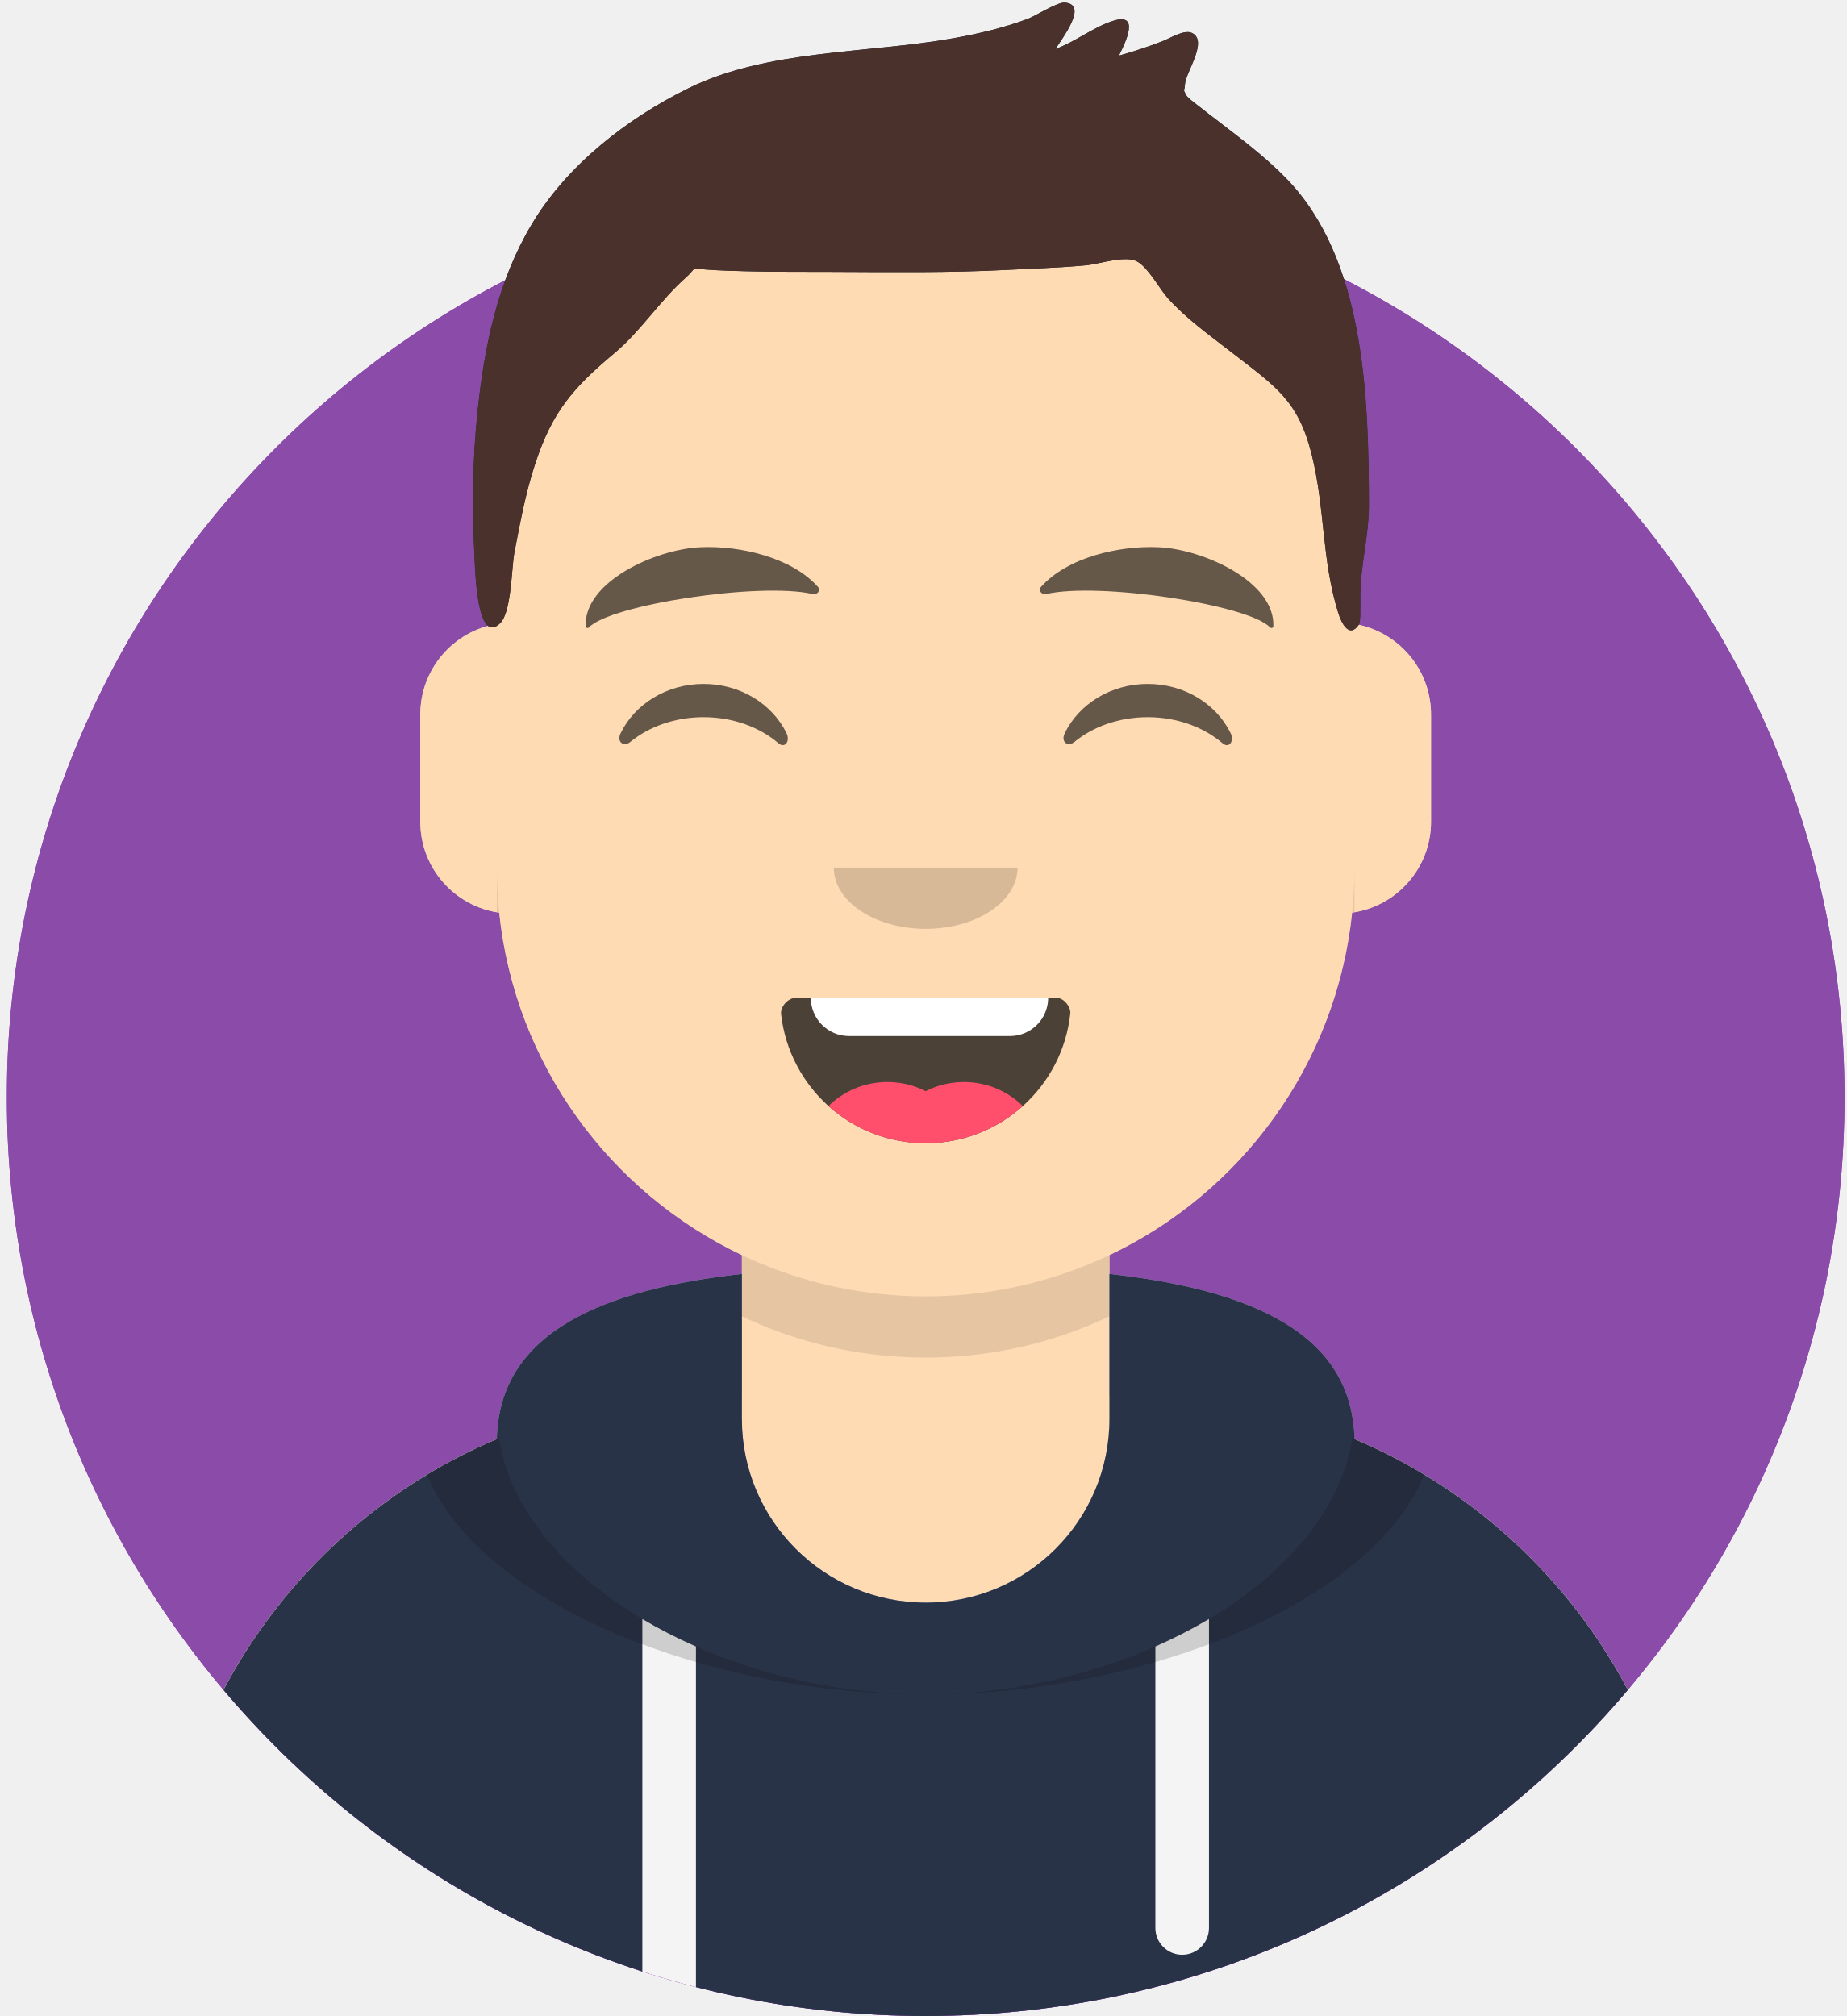
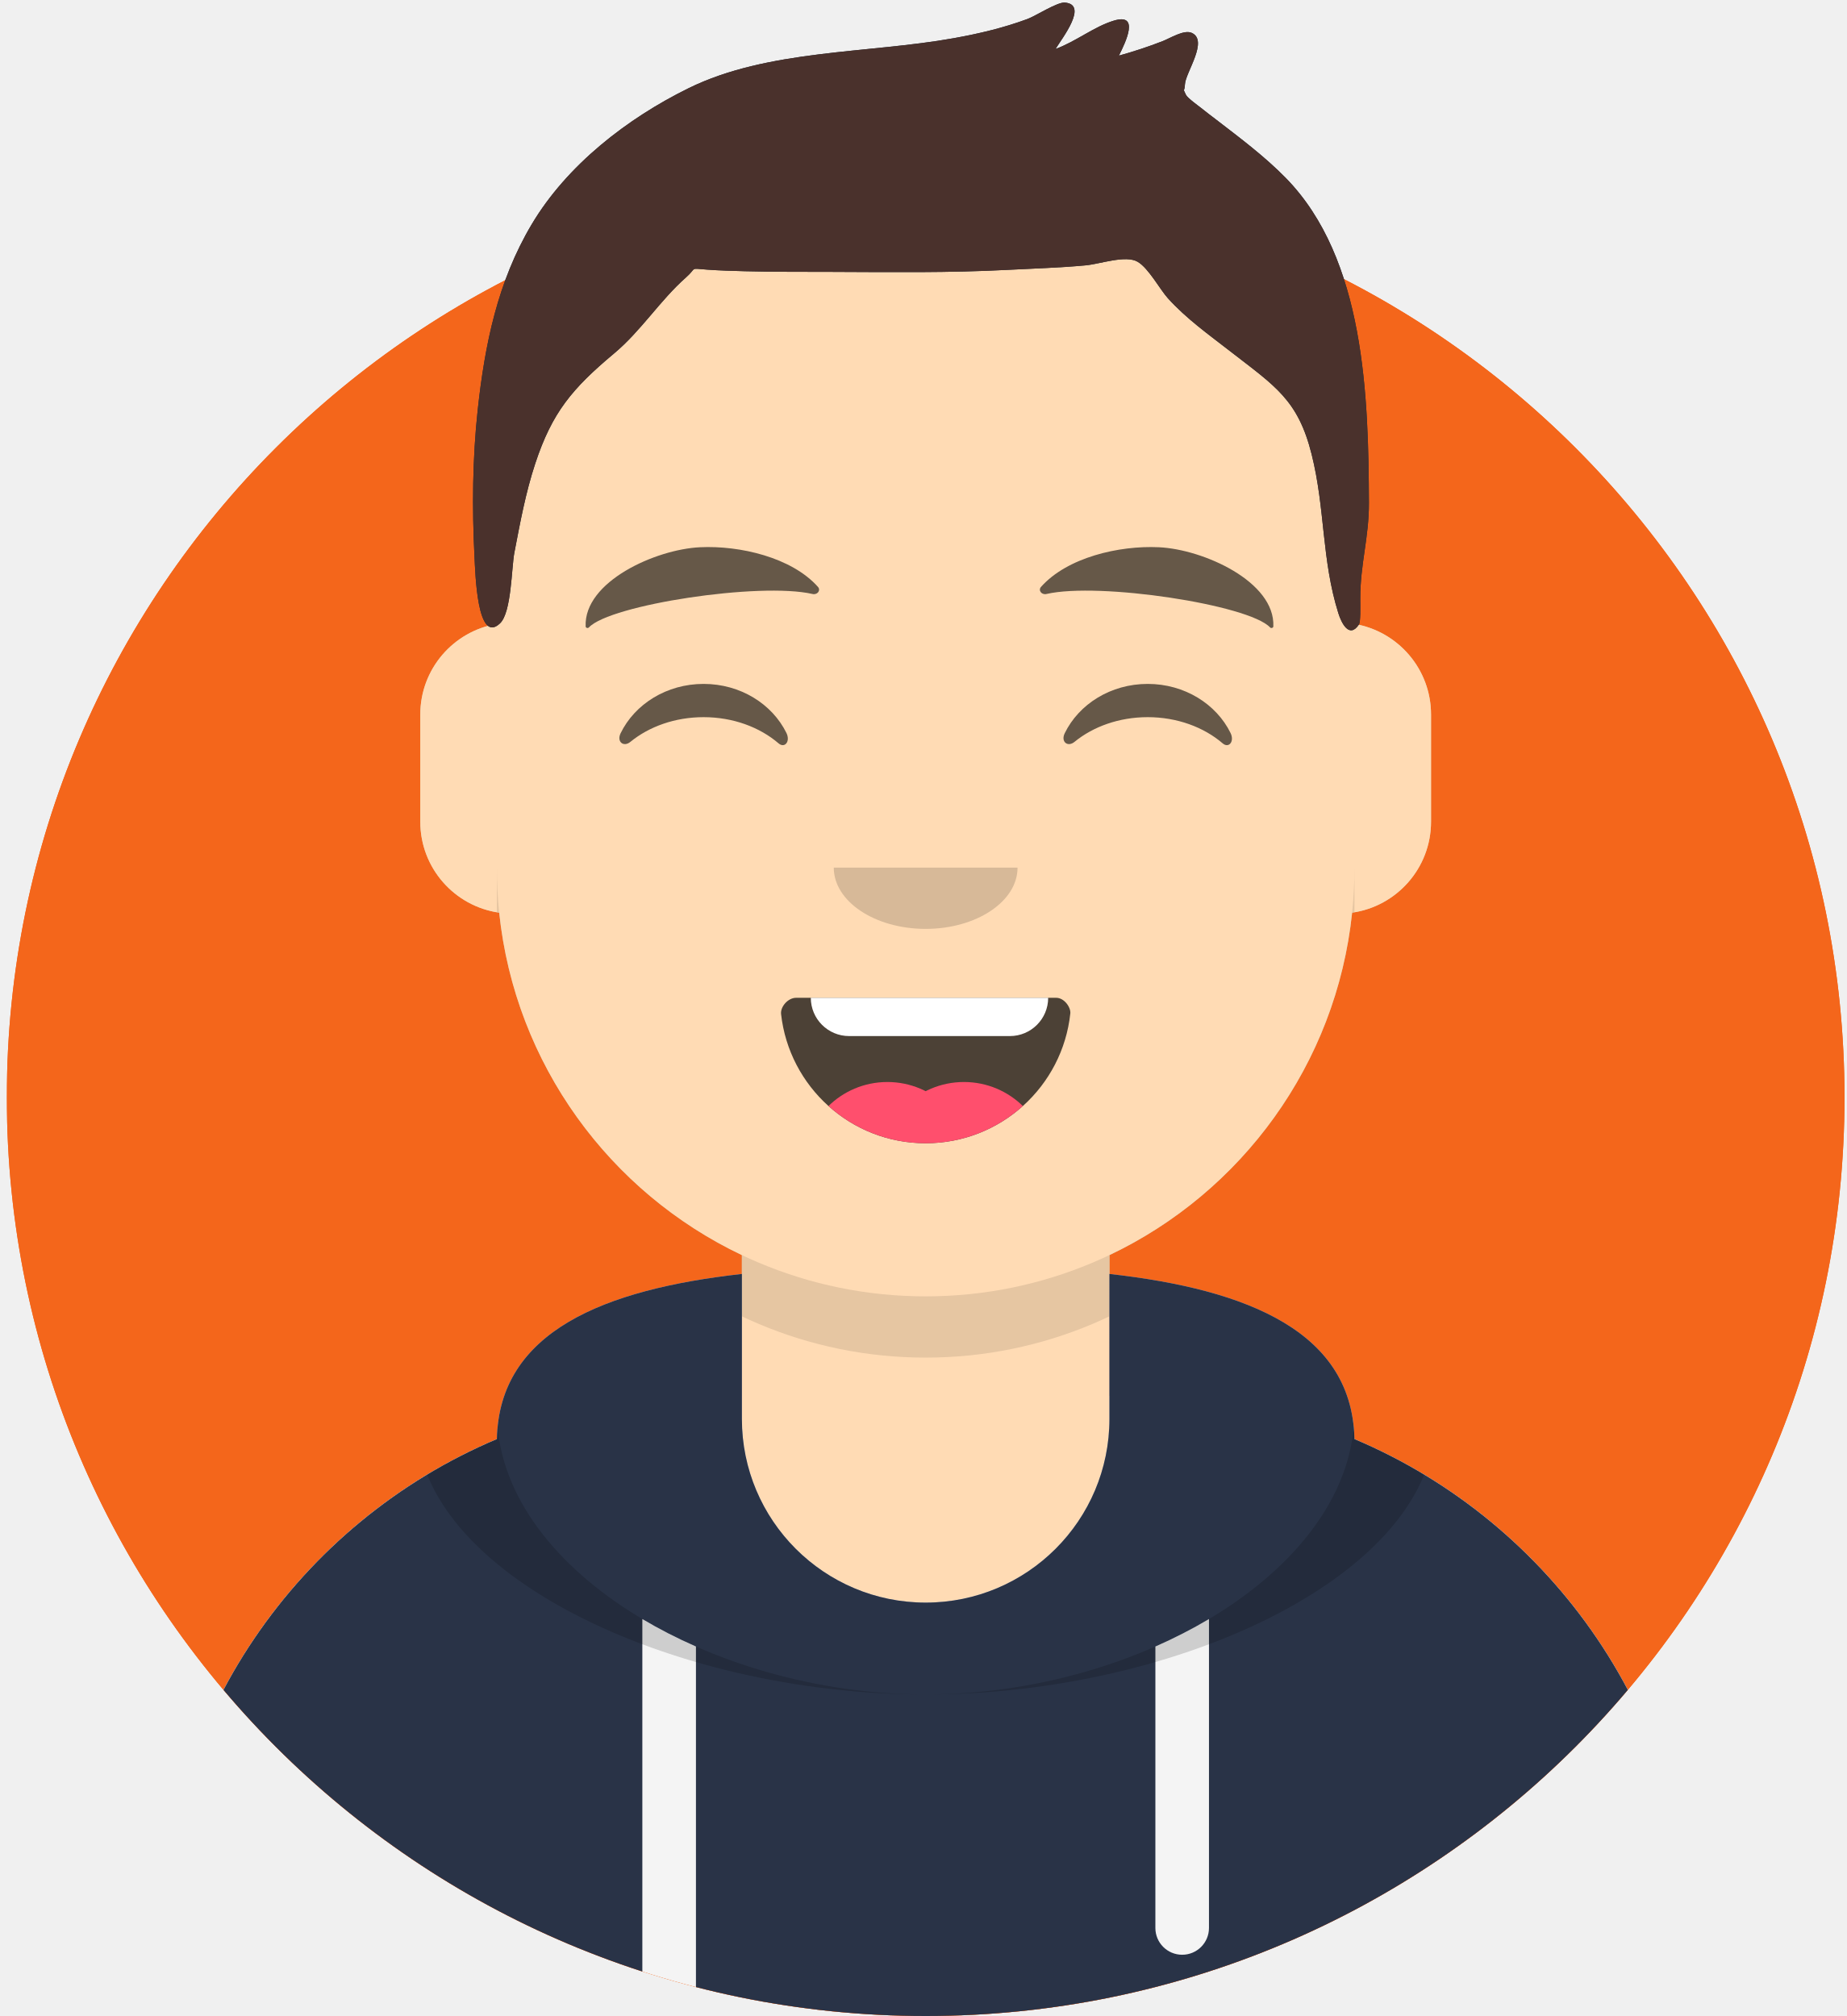
<svg xmlns="http://www.w3.org/2000/svg" xmlns:xlink="http://www.w3.org/1999/xlink" width="217px" height="237px" viewBox="0 0 217 237" version="1.1">
  <defs>
    <circle id="path-1" cx="108" cy="108" r="108" />
    <path d="M-3.19744231e-14,144 L-3.19744231e-14,-1.42108547e-14 L237.6,-1.42108547e-14 L237.6,144 L226.8,144 C226.8,203.647 178.447,252 118.8,252 C59.153,252 10.8,203.647 10.8,144 L10.8,144 L-3.19744231e-14,144 Z" id="path-3" />
    <path d="M90,0 C117.835,-5.11323436e-15 140.4,22.565 140.4,50.4 L140.401,55.949 C145.508,56.807 149.4,61.249 149.4,66.6 L149.4,79.2 C149.4,84.647 145.367,89.152 140.125,89.893 C138.265,107.718 127.114,122.78 111.601,130.149 L111.6,146.7 L115.2,146.7 C150.988,146.7 180,175.712 180,211.5 L180,219.6 L0,219.6 L0,211.5 C-4.38277231e-15,175.712 29.012,146.7 64.8,146.7 L68.4,146.7 L68.4,130.15 C52.886,122.78 41.735,107.718 39.875,89.893 C34.633,89.152 30.6,84.647 30.6,79.2 L30.6,66.6 C30.6,61.249 34.492,56.806 39.6,55.949 L39.6,50.4 C39.6,22.565 62.165,5.11323436e-15 90,0 Z" id="path-5" />
    <path d="M140.401,11.764 C156.691,13.587 169.2,18.597 169.2,31.569 L169.194,31.18 C192.467,41.01 208.8,64.047 208.8,90.9 L208.8,99 L28.8,99 L28.8,90.9 C28.8,64.047 45.133,41.01 68.406,31.18 C68.653,18.496 81.073,13.568 97.2,11.764 L97.2,28.8 C97.2,40.729 106.871,50.4 118.8,50.4 C130.729,50.4 140.4,40.729 140.4,28.8 L140.4,28.8 Z" id="path-7" />
    <path d="M31.606,13.615 C32.558,22.158 39.803,28.8 48.6,28.8 C57.424,28.8 64.687,22.117 65.603,13.536 C65.676,12.845 64.905,11.7 63.938,11.7 C50.534,11.7 40.264,11.7 33.378,11.7 C32.406,11.7 31.511,12.761 31.606,13.615 Z" id="path-9" />
    <rect id="path-11" x="0" y="0" width="237.6" height="252" />
    <path d="M118.135,20.928 C115.651,18.39 112.767,16.236 109.962,14.076 C109.343,13.6 108.715,13.135 108.109,12.641 C107.972,12.528 106.563,11.519 106.394,11.148 C105.988,10.254 106.224,10.95 106.28,9.884 C106.35,8.535 109.1,4.727 107.048,3.854 C106.146,3.47 104.536,4.492 103.67,4.83 C101.977,5.49 100.263,6.054 98.512,6.54 C99.351,4.869 100.95,1.524 97.944,2.419 C95.603,3.116 93.421,4.91 91.068,5.753 C91.847,4.477 94.96,0.523 92.147,0.302 C91.271,0.233 88.724,1.875 87.782,2.226 C84.959,3.275 82.075,3.953 79.111,4.487 C69.033,6.304 57.248,5.786 47.923,10.374 C40.735,13.911 33.636,19.4 29.484,26.389 C25.481,33.125 23.984,40.498 23.146,48.217 C22.532,53.882 22.482,59.738 22.769,65.424 C22.863,67.287 23.073,75.874 25.779,73.273 C27.127,71.978 27.117,66.745 27.457,64.974 C28.133,61.451 28.783,57.911 29.91,54.5 C31.895,48.49 34.238,45.687 39.184,41.547 C42.359,38.89 44.588,35.3 47.625,32.62 C48.99,31.416 47.949,31.542 50.143,31.7 C51.616,31.806 53.097,31.846 54.574,31.885 C57.99,31.974 61.412,31.951 64.829,31.963 C71.711,31.988 78.561,32.085 85.437,31.725 C88.492,31.565 91.556,31.478 94.603,31.195 C96.306,31.038 99.326,29.947 100.728,30.78 C102.01,31.543 103.342,34.034 104.263,35.054 C106.438,37.464 109.032,39.305 111.576,41.282 C116.881,45.403 119.559,46.98 121.17,53.421 C122.775,59.838 122.325,65.791 124.312,72.106 C124.662,73.217 125.586,75.13 126.726,73.415 C126.937,73.096 126.883,71.345 126.883,70.337 C126.883,66.27 127.913,63.218 127.9,59.123 C127.849,46.674 127.447,30.442 118.135,20.928 Z" id="path-13" />
  </defs>
  <g id="Website" stroke="none" stroke-width="1" fill="none" fill-rule="evenodd">
    <g id="mf-avatar" transform="translate(-10, -15)">
      <g id="Circle" transform="translate(10.8, 36)">
        <mask id="mask-2" fill="white">
          <use xlink:href="#path-1" />
        </mask>
-         <use id="Circle-Background" fill="#972dc2" xlink:href="#path-1" />
-         <g id="🖍-Circle-Color" mask="url(#mask-2)" fill="#8a4ca8">
+         <use id="Circle-Background" fill="#F4661B" xlink:href="#path-1" />
+         <g id="🖍-Circle-Color" mask="url(#mask-2)" fill="#F4661B">
          <rect id="🖍Color" x="0" y="0" width="216.445" height="216" />
        </g>
      </g>
      <mask id="mask-4" fill="white">
        <use xlink:href="#path-3" />
      </mask>
      <g id="Mask" />
      <g id="Avataaar" mask="url(#mask-4)">
        <g id="Body" transform="translate(28.8, 32.4)">
          <mask id="mask-6" fill="white">
            <use xlink:href="#path-5" />
          </mask>
          <use fill="#D0C6AC" xlink:href="#path-5" />
          <g id="Skin/👶🏻-05-Pale" mask="url(#mask-6)" fill="#FFDBB4">
            <g transform="translate(-28.8, 0)" id="Color">
              <rect x="0" y="0" width="238.384" height="220.355" />
            </g>
          </g>
          <path d="M39.6,84.6 C39.6,112.435 62.165,135 90,135 C117.835,135 140.4,112.435 140.4,84.6 L140.4,84.6 L140.4,91.8 C140.4,119.635 117.835,142.2 90,142.2 C62.165,142.2 39.6,119.635 39.6,91.8 Z" id="Neck-Shadow" fill-opacity="0.1" fill="#000000" mask="url(#mask-6)" />
        </g>
        <g id="Clothing/Hoodie" transform="translate(0, 153)">
          <mask id="mask-8" fill="white">
            <use xlink:href="#path-7" />
          </mask>
          <use id="Hoodie" fill="#B7C1DB" fill-rule="evenodd" xlink:href="#path-7" />
          <g id="Color/Palette/Slate" mask="url(#mask-8)" fill="#293347" fill-rule="evenodd">
            <rect id="🖍Color" x="0" y="0" width="238.491" height="99" />
          </g>
          <path d="M91.8,55.565 L91.8,99 L85.5,99 L85.499,52.335 C87.483,53.514 89.592,54.594 91.8,55.565 Z M152.101,52.334 L152.1,88.65 C152.1,90.39 150.69,91.8 148.95,91.8 C147.21,91.8 145.8,90.39 145.8,88.65 L145.801,55.565 C148.009,54.594 150.118,53.513 152.101,52.334 Z" id="Straps" fill="#F4F4F4" fill-rule="evenodd" mask="url(#mask-8)" />
          <path d="M155.733,11.451 C169.28,14.013 178.65,19.118 178.65,29.077 C178.65,46.818 148.916,61.2 118.8,61.2 C88.684,61.2 58.95,46.818 58.95,29.077 C58.95,19.118 68.32,14.013 81.867,11.451 C73.689,14.466 68.4,19.534 68.4,27.969 C68.4,46.322 93.439,61.2 118.8,61.2 C144.161,61.2 169.2,46.322 169.2,27.969 C169.2,19.71 164.13,14.679 156.241,11.642 Z" id="Shadow" fill-opacity="0.16" fill="#000000" fill-rule="evenodd" mask="url(#mask-8)" />
        </g>
        <g id="Face" transform="translate(68.4, 73.8)">
          <g id="Mouth/Smile" transform="translate(1.8, 46.8)">
            <mask id="mask-10" fill="white">
              <use xlink:href="#path-9" />
            </mask>
            <use id="Mouth" fill-opacity="0.7" fill="#000000" fill-rule="evenodd" xlink:href="#path-9" />
            <path d="M39.6,1.8 L58.5,1.8 C60.985,1.8 63,3.815 63,6.3 L63,11.7 C63,14.185 60.985,16.2 58.5,16.2 L39.6,16.2 C37.115,16.2 35.1,14.185 35.1,11.7 L35.1,6.3 C35.1,3.815 37.115,1.8 39.6,1.8 Z" id="Teeth" fill="#FFFFFF" fill-rule="evenodd" mask="url(#mask-10)" />
            <g id="Tongue" stroke-width="1" fill-rule="evenodd" mask="url(#mask-10)" fill="#FF4F6D">
              <g transform="translate(34.2, 21.6)">
                <circle cx="9.9" cy="9.9" r="9.9" />
                <circle cx="18.9" cy="9.9" r="9.9" />
              </g>
            </g>
          </g>
          <g id="Nose/Default" transform="translate(25.2, 36)" fill="#000000" fill-opacity="0.16">
            <path d="M14.4,7.2 C14.4,11.176 19.235,14.4 25.2,14.4 L25.2,14.4 C31.165,14.4 36,11.176 36,7.2" id="Nose" />
          </g>
          <g id="Eyes/Happy-😁" transform="translate(0, 7.2)" fill="#000000" fill-opacity="0.6">
            <path d="M14.544,20.203 C16.206,16.784 19.948,14.4 24.298,14.4 C28.632,14.4 32.363,16.767 34.034,20.166 C34.53,21.176 33.824,22.003 33.112,21.39 C30.906,19.494 27.773,18.309 24.298,18.309 C20.931,18.309 17.886,19.421 15.694,21.214 C14.892,21.87 14.058,21.203 14.544,20.203 Z" id="Squint" />
            <path d="M66.744,20.203 C68.406,16.784 72.148,14.4 76.498,14.4 C80.832,14.4 84.563,16.767 86.234,20.166 C86.73,21.176 86.024,22.003 85.312,21.39 C83.106,19.494 79.973,18.309 76.498,18.309 C73.131,18.309 70.086,19.421 67.894,21.214 C67.092,21.87 66.258,21.203 66.744,20.203 Z" id="Squint" />
          </g>
          <g id="Eyebrow/Natural/Default-Natural" fill="#000000" fill-opacity="0.6">
            <path d="M23.435,5.589 C18.25,6.285 10.164,10.805 10.84,16.036 C10.862,16.207 11.121,16.261 11.233,16.118 C13.471,13.248 30.774,9.033 37.075,9.913 C37.652,9.994 38.032,9.399 37.639,9.027 C34.269,5.845 28.08,4.961 23.435,5.589" id="Eyebrow" transform="translate(24.3, 10.8) rotate(5) translate(-24.3, -10.8) " />
            <path d="M76.535,5.589 C71.35,6.285 63.264,10.805 63.94,16.036 C63.962,16.207 64.221,16.261 64.333,16.118 C66.571,13.248 83.874,9.033 90.175,9.913 C90.752,9.994 91.132,9.399 90.739,9.027 C87.369,5.845 81.18,4.961 76.535,5.589" id="Eyebrow" transform="translate(77.4, 10.8) scale(-1, 1) rotate(5) translate(-77.4, -10.8) " />
          </g>
        </g>
        <g id="Top">
          <mask id="mask-12" fill="white">
            <use xlink:href="#path-11" />
          </mask>
          <g id="Mask" />
          <g mask="url(#mask-12)">
            <g transform="translate(43, 15)">
              <mask id="mask-14" fill="white">
                <use xlink:href="#path-13" />
              </mask>
              <use id="Short-Hair" stroke="none" fill="#1F3140" fill-rule="evenodd" xlink:href="#path-13" />
              <g id="Color/Hair/Brown-Dark" stroke="none" fill="none" mask="url(#mask-14)" fill-rule="evenodd">
                <g transform="translate(-43.1, -15)" fill="#4A312C" id="Color">
                  <rect x="0" y="0" width="239.107" height="252.406" />
                </g>
              </g>
            </g>
          </g>
        </g>
      </g>
    </g>
  </g>
</svg>
